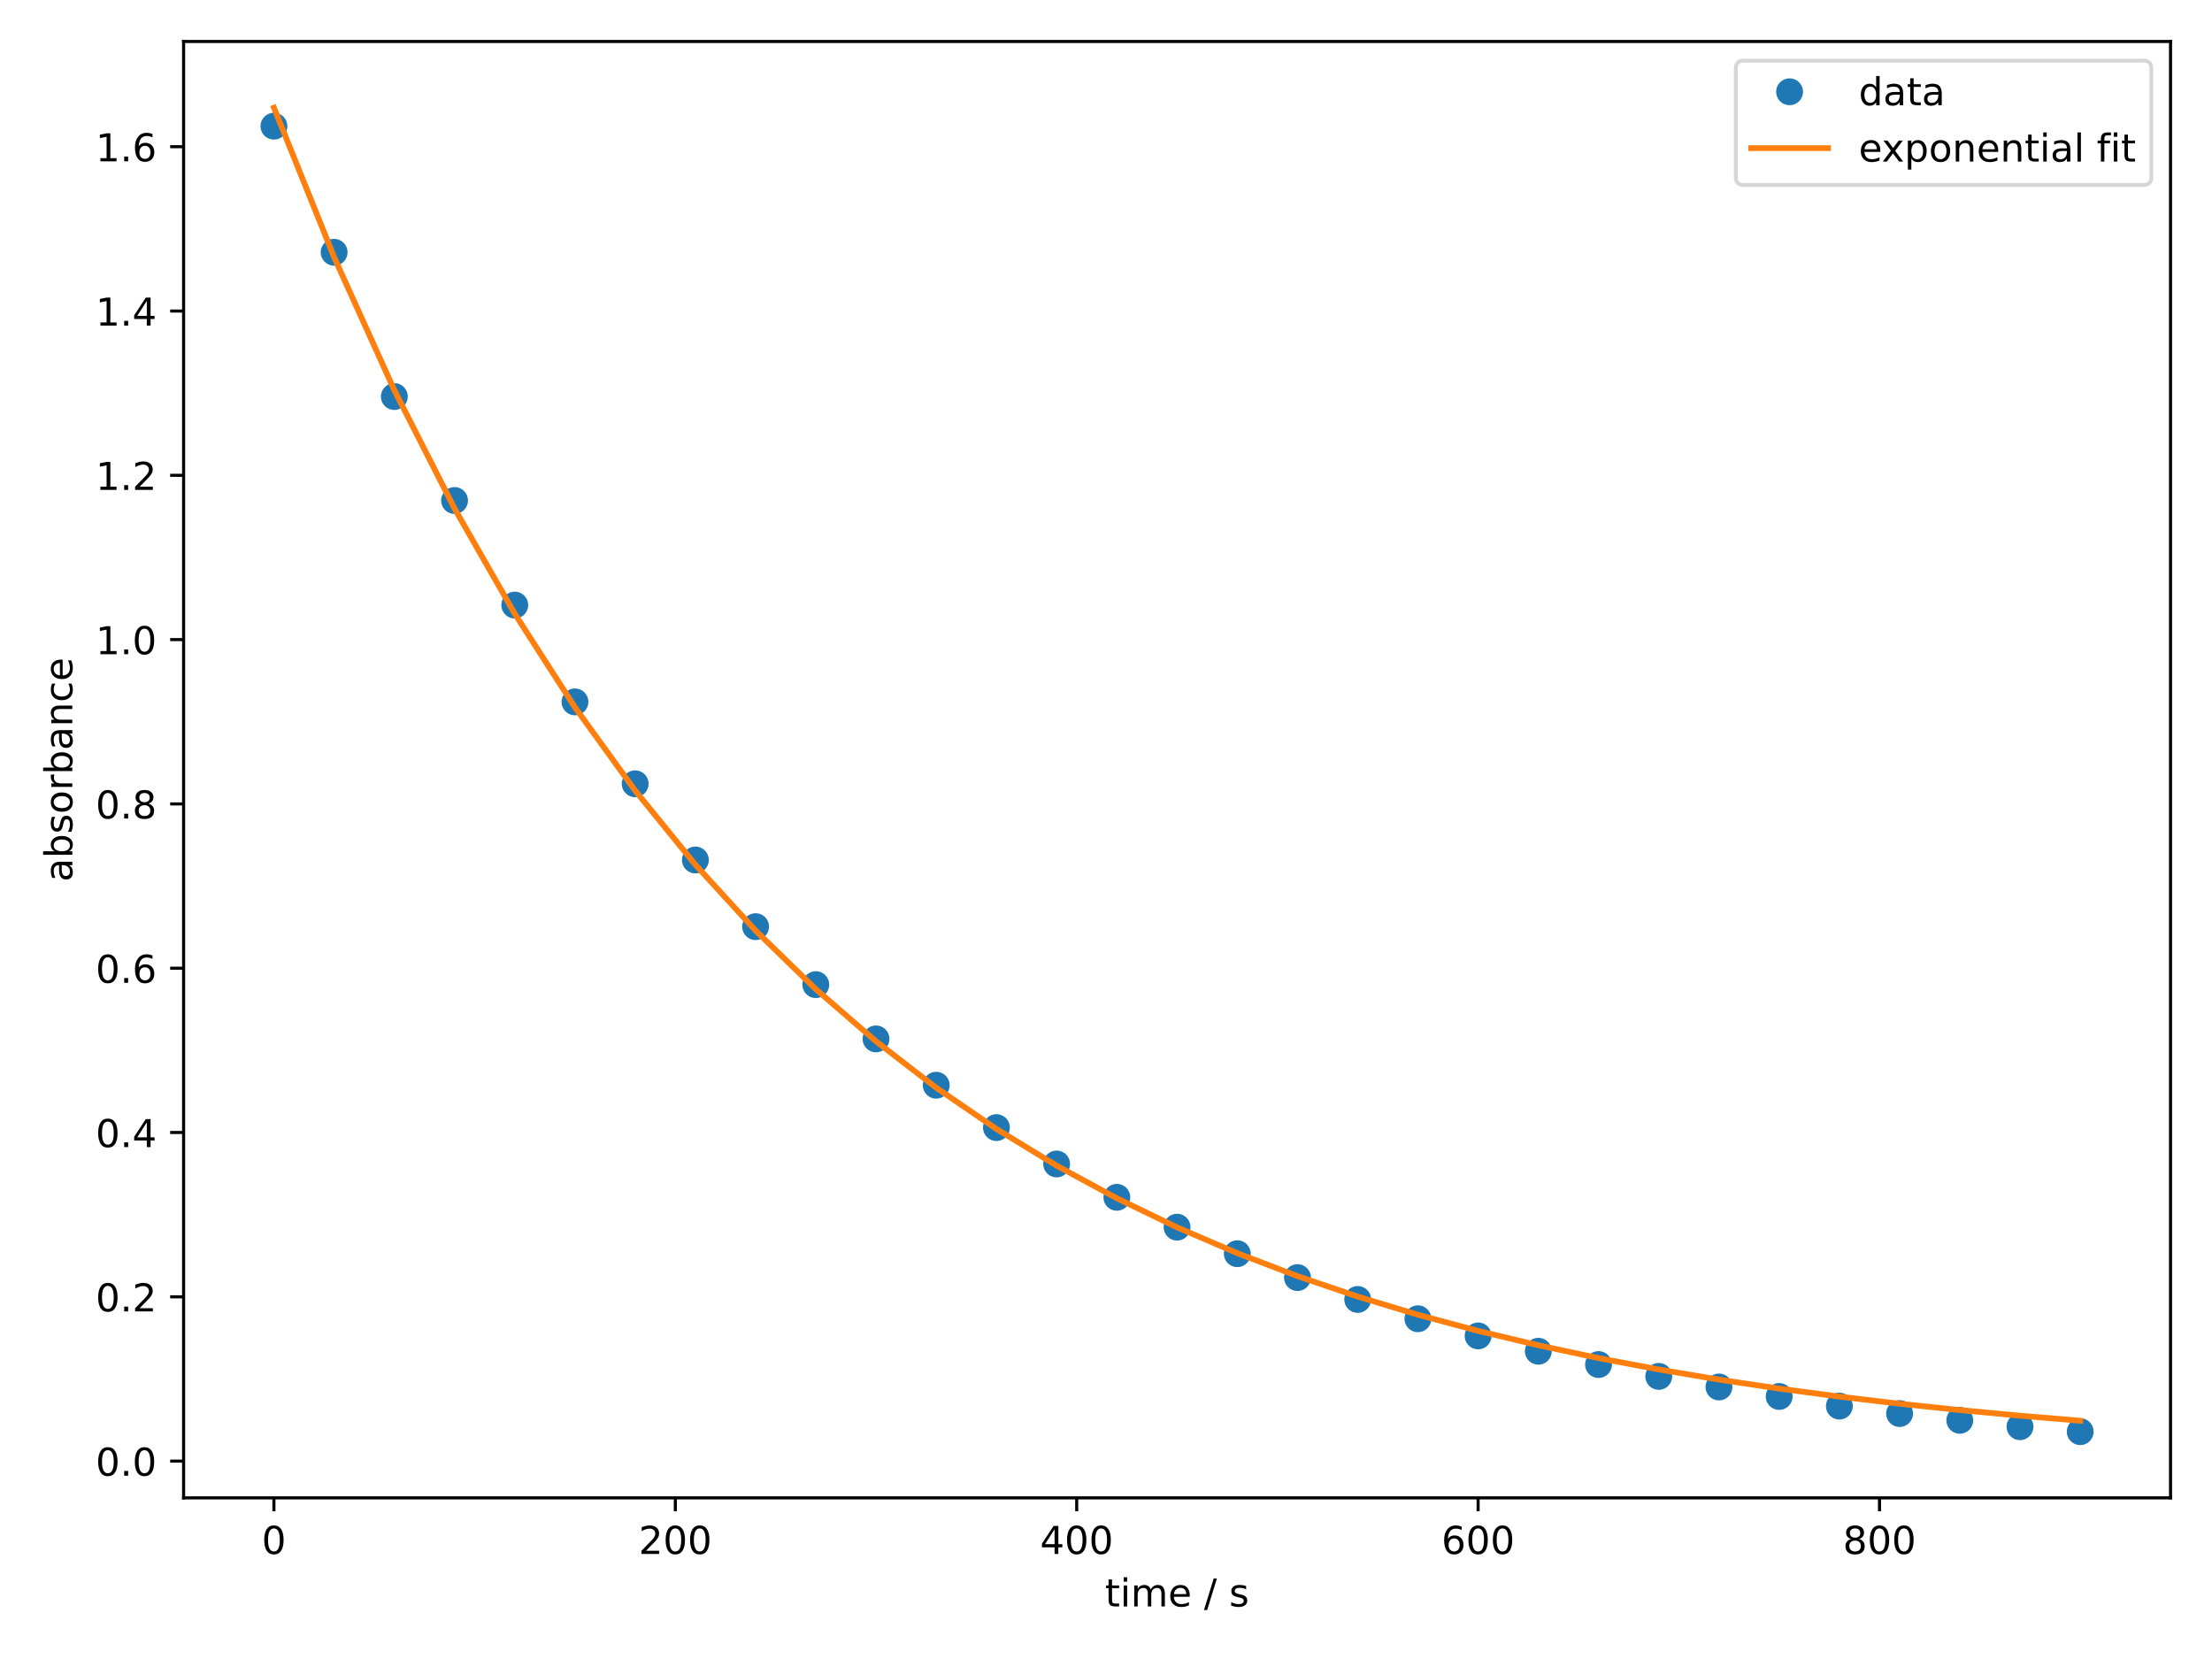
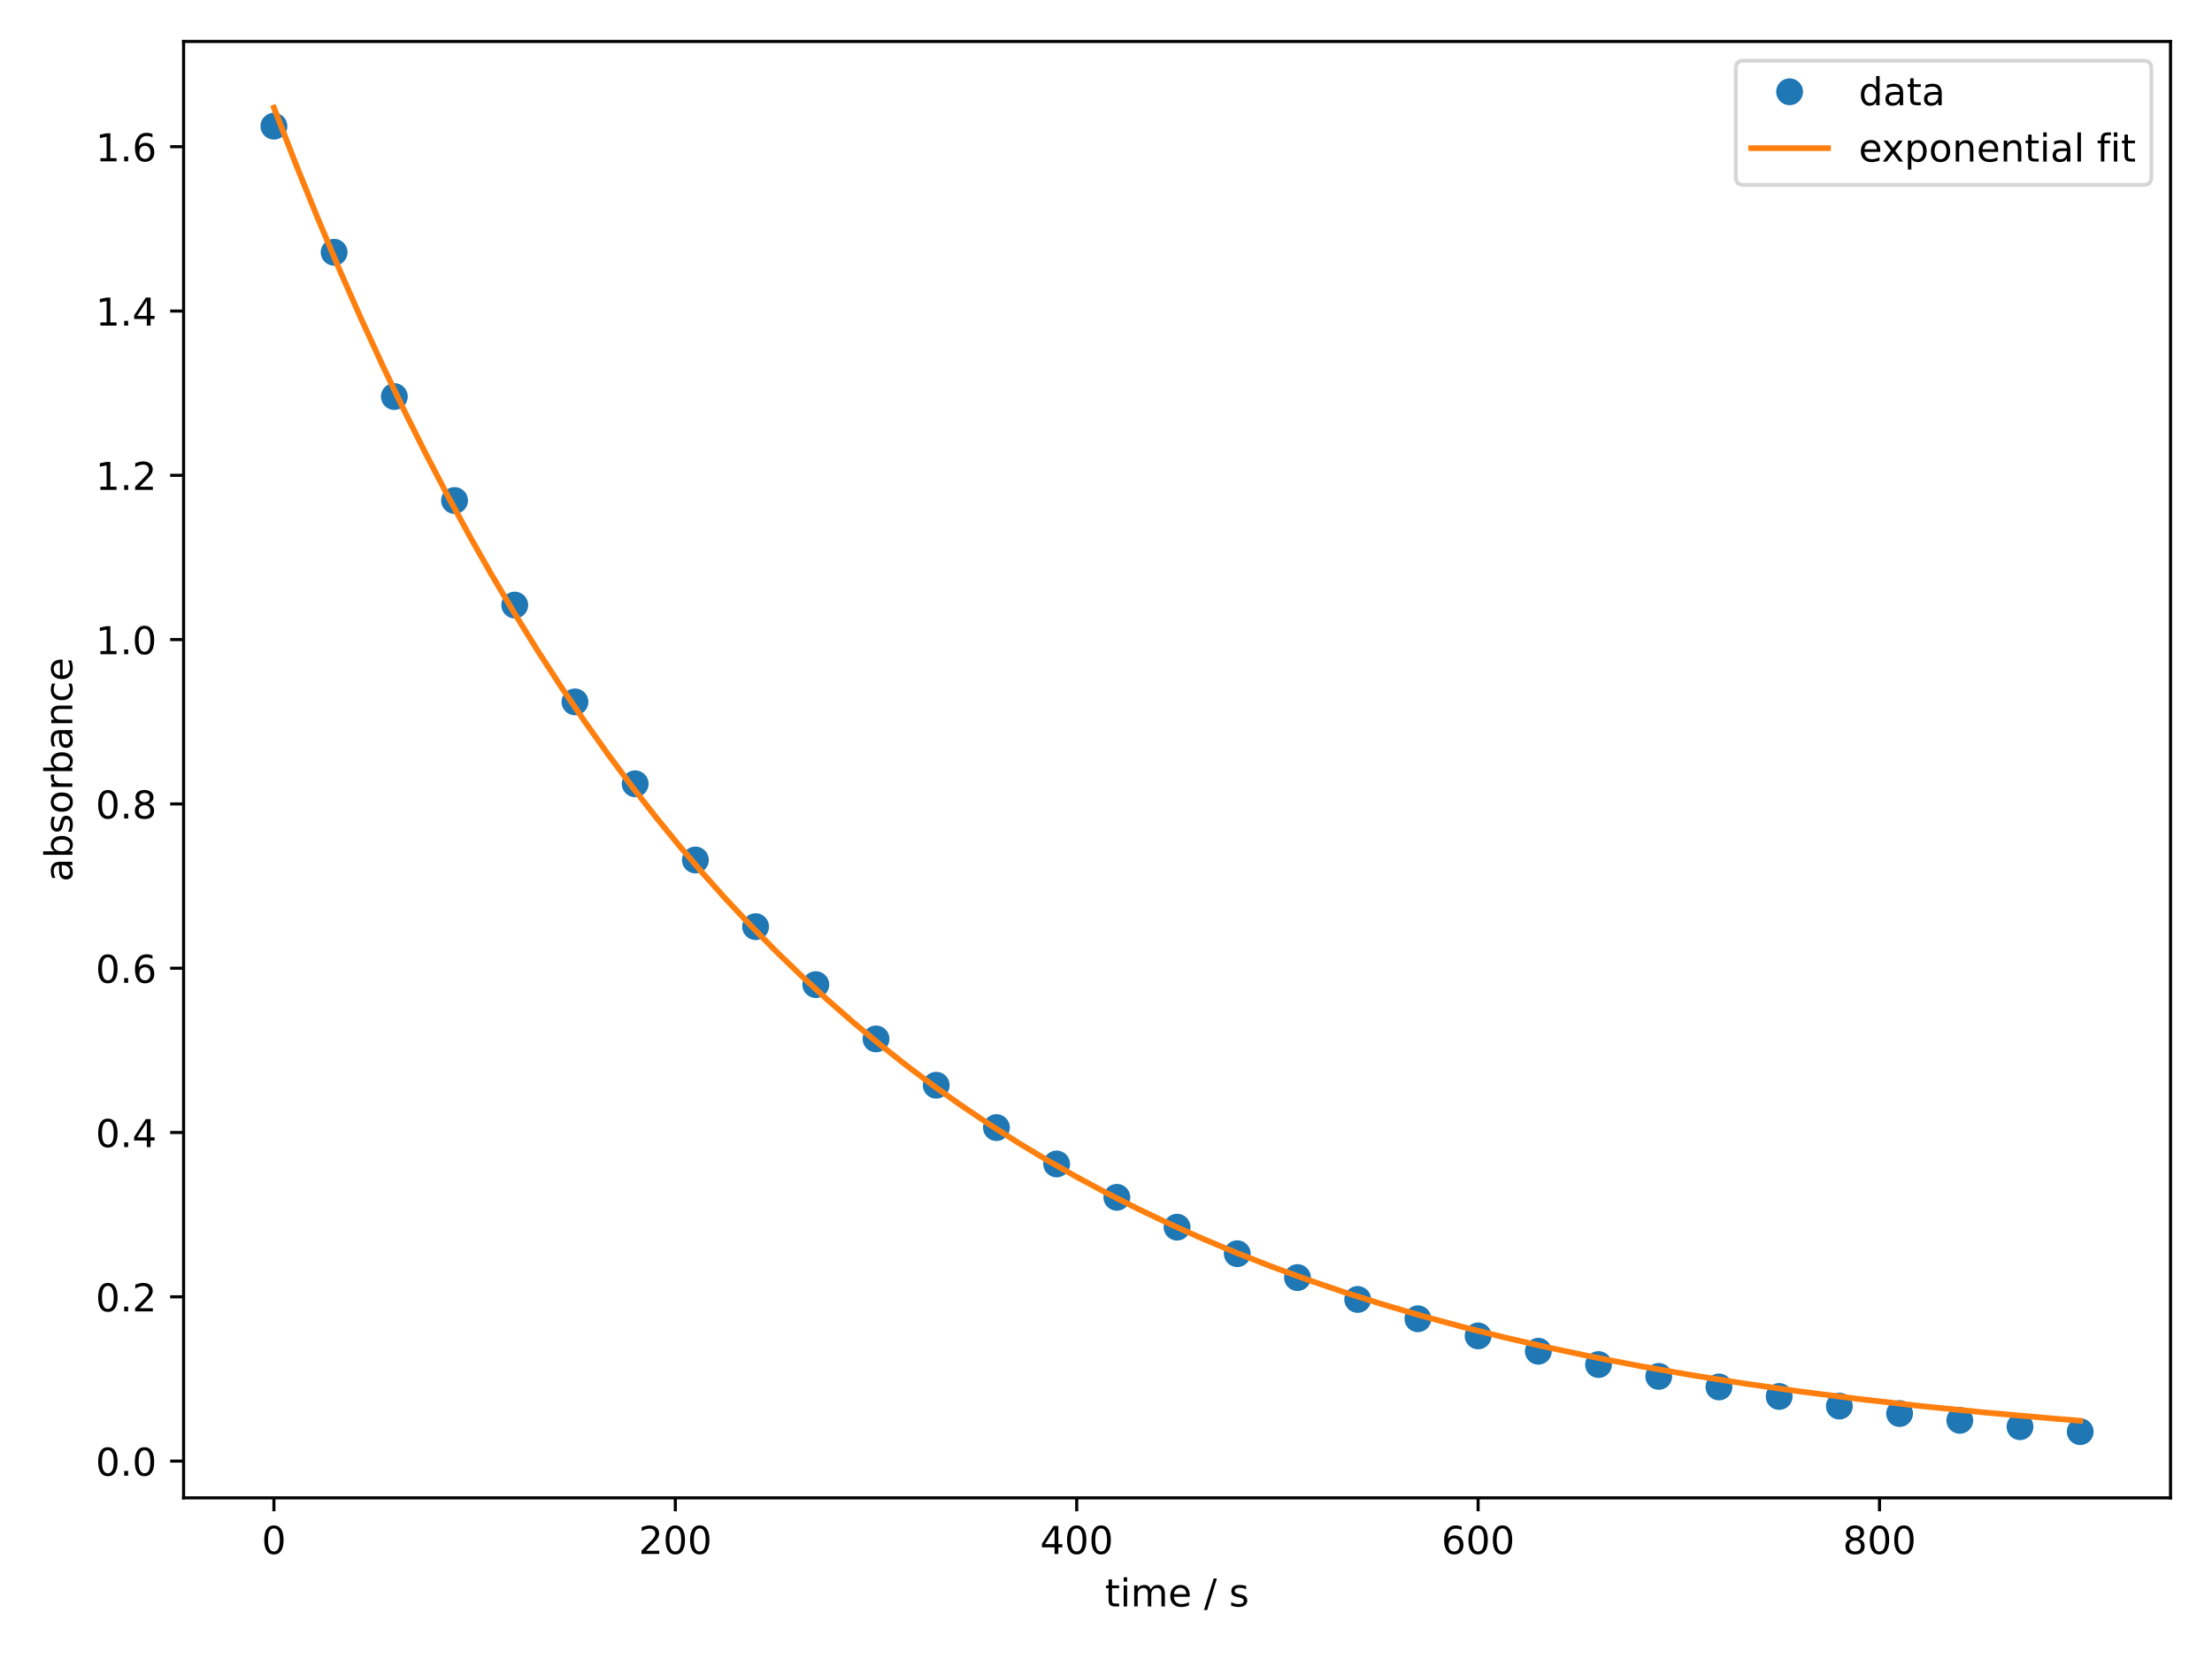
<svg xmlns="http://www.w3.org/2000/svg" xmlns:xlink="http://www.w3.org/1999/xlink" width="576pt" height="432pt" viewBox="0 0 576 432" version="1.1">
  <defs>
    <style type="text/css">*{stroke-linejoin: round; stroke-linecap: butt}</style>
  </defs>
  <g id="figure_1">
    <g id="patch_1">
      <path d="M 0 432  L 576 432  L 576 0  L 0 0  z " style="fill: #ffffff" />
    </g>
    <g id="axes_1">
      <g id="patch_2">
        <path d="M 47.81 390.04  L 565.2 390.04  L 565.2 10.8  L 47.81 10.8  z " style="fill: #ffffff" />
      </g>
      <g id="matplotlib.axis_1">
        <g id="xtick_1">
          <g id="line2d_1">
            <defs>
-               <path id="mfb42171ed2" d="M 0 0  L 0 3.5  " style="stroke: #000000; stroke-width: 0.8" />
-             </defs>
-             <g>
-               <use xlink:href="#mfb42171ed2" x="71.328" y="390.04" style="stroke: #000000; stroke-width: 0.8" />
+               <path id="m2da21fbf40" d="M 0 0  L 0 3.5  " style="stroke: #000000; stroke-width: 0.8" />
+             </defs>
+             <g>
+               <use xlink:href="#m2da21fbf40" x="71.328" y="390.04" style="stroke: #000000; stroke-width: 0.8" />
            </g>
          </g>
          <g id="text_1">
            <g transform="translate(68.14648 404.6384) scale(0.1 -0.1)">
              <defs>
                <path id="DejaVuSans-30" d="M 2034 4250  Q 1547 4250 1301 3770  Q 1056 3291 1056 2328  Q 1056 1369 1301 889  Q 1547 409 2034 409  Q 2525 409 2770 889  Q 3016 1369 3016 2328  Q 3016 3291 2770 3770  Q 2525 4250 2034 4250  z M 2034 4750  Q 2819 4750 3233 4129  Q 3647 3509 3647 2328  Q 3647 1150 3233 529  Q 2819 -91 2034 -91  Q 1250 -91 836 529  Q 422 1150 422 2328  Q 422 3509 836 4129  Q 1250 4750 2034 4750  z " transform="scale(0.015625)" />
              </defs>
              <use xlink:href="#DejaVuSans-30" />
            </g>
          </g>
        </g>
        <g id="xtick_2">
          <g id="line2d_2">
            <g>
-               <use xlink:href="#mfb42171ed2" x="175.851" y="390.04" style="stroke: #000000; stroke-width: 0.8" />
+               <use xlink:href="#m2da21fbf40" x="175.851" y="390.04" style="stroke: #000000; stroke-width: 0.8" />
            </g>
          </g>
          <g id="text_2">
            <g transform="translate(166.3072 404.6384) scale(0.1 -0.1)">
              <defs>
                <path id="DejaVuSans-32" d="M 1228 531  L 3431 531  L 3431 0  L 469 0  L 469 531  Q 828 903 1448 1529  Q 2069 2156 2228 2338  Q 2531 2678 2651 2914  Q 2772 3150 2772 3378  Q 2772 3750 2511 3984  Q 2250 4219 1831 4219  Q 1534 4219 1204 4116  Q 875 4013 500 3803  L 500 4441  Q 881 4594 1212 4672  Q 1544 4750 1819 4750  Q 2544 4750 2975 4387  Q 3406 4025 3406 3419  Q 3406 3131 3298 2873  Q 3191 2616 2906 2266  Q 2828 2175 2409 1742  Q 1991 1309 1228 531  z " transform="scale(0.015625)" />
              </defs>
              <use xlink:href="#DejaVuSans-32" />
              <use xlink:href="#DejaVuSans-30" x="63.623" />
              <use xlink:href="#DejaVuSans-30" x="127.246" />
            </g>
          </g>
        </g>
        <g id="xtick_3">
          <g id="line2d_3">
            <g>
-               <use xlink:href="#mfb42171ed2" x="280.374" y="390.04" style="stroke: #000000; stroke-width: 0.8" />
+               <use xlink:href="#m2da21fbf40" x="280.374" y="390.04" style="stroke: #000000; stroke-width: 0.8" />
            </g>
          </g>
          <g id="text_3">
            <g transform="translate(270.8304 404.6384) scale(0.1 -0.1)">
              <defs>
                <path id="DejaVuSans-34" d="M 2419 4116  L 825 1625  L 2419 1625  L 2419 4116  z M 2253 4666  L 3047 4666  L 3047 1625  L 3713 1625  L 3713 1100  L 3047 1100  L 3047 0  L 2419 0  L 2419 1100  L 313 1100  L 313 1709  L 2253 4666  z " transform="scale(0.015625)" />
              </defs>
              <use xlink:href="#DejaVuSans-34" />
              <use xlink:href="#DejaVuSans-30" x="63.623" />
              <use xlink:href="#DejaVuSans-30" x="127.246" />
            </g>
          </g>
        </g>
        <g id="xtick_4">
          <g id="line2d_4">
            <g>
-               <use xlink:href="#mfb42171ed2" x="384.897" y="390.04" style="stroke: #000000; stroke-width: 0.8" />
+               <use xlink:href="#m2da21fbf40" x="384.897" y="390.04" style="stroke: #000000; stroke-width: 0.8" />
            </g>
          </g>
          <g id="text_4">
            <g transform="translate(375.3537 404.6384) scale(0.1 -0.1)">
              <defs>
                <path id="DejaVuSans-36" d="M 2113 2584  Q 1688 2584 1439 2293  Q 1191 2003 1191 1497  Q 1191 994 1439 701  Q 1688 409 2113 409  Q 2538 409 2786 701  Q 3034 994 3034 1497  Q 3034 2003 2786 2293  Q 2538 2584 2113 2584  z M 3366 4563  L 3366 3988  Q 3128 4100 2886 4159  Q 2644 4219 2406 4219  Q 1781 4219 1451 3797  Q 1122 3375 1075 2522  Q 1259 2794 1537 2939  Q 1816 3084 2150 3084  Q 2853 3084 3261 2657  Q 3669 2231 3669 1497  Q 3669 778 3244 343  Q 2819 -91 2113 -91  Q 1303 -91 875 529  Q 447 1150 447 2328  Q 447 3434 972 4092  Q 1497 4750 2381 4750  Q 2619 4750 2861 4703  Q 3103 4656 3366 4563  z " transform="scale(0.015625)" />
              </defs>
              <use xlink:href="#DejaVuSans-36" />
              <use xlink:href="#DejaVuSans-30" x="63.623" />
              <use xlink:href="#DejaVuSans-30" x="127.246" />
            </g>
          </g>
        </g>
        <g id="xtick_5">
          <g id="line2d_5">
            <g>
-               <use xlink:href="#mfb42171ed2" x="489.421" y="390.04" style="stroke: #000000; stroke-width: 0.8" />
+               <use xlink:href="#m2da21fbf40" x="489.421" y="390.04" style="stroke: #000000; stroke-width: 0.8" />
            </g>
          </g>
          <g id="text_5">
            <g transform="translate(479.8769 404.6384) scale(0.1 -0.1)">
              <defs>
                <path id="DejaVuSans-38" d="M 2034 2216  Q 1584 2216 1326 1975  Q 1069 1734 1069 1313  Q 1069 891 1326 650  Q 1584 409 2034 409  Q 2484 409 2743 651  Q 3003 894 3003 1313  Q 3003 1734 2745 1975  Q 2488 2216 2034 2216  z M 1403 2484  Q 997 2584 770 2862  Q 544 3141 544 3541  Q 544 4100 942 4425  Q 1341 4750 2034 4750  Q 2731 4750 3128 4425  Q 3525 4100 3525 3541  Q 3525 3141 3298 2862  Q 3072 2584 2669 2484  Q 3125 2378 3379 2068  Q 3634 1759 3634 1313  Q 3634 634 3220 271  Q 2806 -91 2034 -91  Q 1263 -91 848 271  Q 434 634 434 1313  Q 434 1759 690 2068  Q 947 2378 1403 2484  z M 1172 3481  Q 1172 3119 1398 2916  Q 1625 2713 2034 2713  Q 2441 2713 2670 2916  Q 2900 3119 2900 3481  Q 2900 3844 2670 4047  Q 2441 4250 2034 4250  Q 1625 4250 1398 4047  Q 1172 3844 1172 3481  z " transform="scale(0.015625)" />
              </defs>
              <use xlink:href="#DejaVuSans-38" />
              <use xlink:href="#DejaVuSans-30" x="63.623" />
              <use xlink:href="#DejaVuSans-30" x="127.246" />
            </g>
          </g>
        </g>
        <g id="text_6">
          <g transform="translate(287.7417 418.3166) scale(0.1 -0.1)">
            <defs>
              <path id="DejaVuSans-74" d="M 1172 4494  L 1172 3500  L 2356 3500  L 2356 3053  L 1172 3053  L 1172 1153  Q 1172 725 1289 603  Q 1406 481 1766 481  L 2356 481  L 2356 0  L 1766 0  Q 1100 0 847 248  Q 594 497 594 1153  L 594 3053  L 172 3053  L 172 3500  L 594 3500  L 594 4494  L 1172 4494  z " transform="scale(0.015625)" />
              <path id="DejaVuSans-69" d="M 603 3500  L 1178 3500  L 1178 0  L 603 0  L 603 3500  z M 603 4863  L 1178 4863  L 1178 4134  L 603 4134  L 603 4863  z " transform="scale(0.015625)" />
              <path id="DejaVuSans-6d" d="M 3328 2828  Q 3544 3216 3844 3400  Q 4144 3584 4550 3584  Q 5097 3584 5394 3201  Q 5691 2819 5691 2113  L 5691 0  L 5113 0  L 5113 2094  Q 5113 2597 4934 2840  Q 4756 3084 4391 3084  Q 3944 3084 3684 2787  Q 3425 2491 3425 1978  L 3425 0  L 2847 0  L 2847 2094  Q 2847 2600 2669 2842  Q 2491 3084 2119 3084  Q 1678 3084 1418 2786  Q 1159 2488 1159 1978  L 1159 0  L 581 0  L 581 3500  L 1159 3500  L 1159 2956  Q 1356 3278 1631 3431  Q 1906 3584 2284 3584  Q 2666 3584 2933 3390  Q 3200 3197 3328 2828  z " transform="scale(0.015625)" />
              <path id="DejaVuSans-65" d="M 3597 1894  L 3597 1613  L 953 1613  Q 991 1019 1311 708  Q 1631 397 2203 397  Q 2534 397 2845 478  Q 3156 559 3463 722  L 3463 178  Q 3153 47 2828 -22  Q 2503 -91 2169 -91  Q 1331 -91 842 396  Q 353 884 353 1716  Q 353 2575 817 3079  Q 1281 3584 2069 3584  Q 2775 3584 3186 3129  Q 3597 2675 3597 1894  z M 3022 2063  Q 3016 2534 2758 2815  Q 2500 3097 2075 3097  Q 1594 3097 1305 2825  Q 1016 2553 972 2059  L 3022 2063  z " transform="scale(0.015625)" />
              <path id="DejaVuSans-20" transform="scale(0.015625)" />
              <path id="DejaVuSans-2f" d="M 1625 4666  L 2156 4666  L 531 -594  L 0 -594  L 1625 4666  z " transform="scale(0.015625)" />
              <path id="DejaVuSans-73" d="M 2834 3397  L 2834 2853  Q 2591 2978 2328 3040  Q 2066 3103 1784 3103  Q 1356 3103 1142 2972  Q 928 2841 928 2578  Q 928 2378 1081 2264  Q 1234 2150 1697 2047  L 1894 2003  Q 2506 1872 2764 1633  Q 3022 1394 3022 966  Q 3022 478 2636 193  Q 2250 -91 1575 -91  Q 1294 -91 989 -36  Q 684 19 347 128  L 347 722  Q 666 556 975 473  Q 1284 391 1588 391  Q 1994 391 2212 530  Q 2431 669 2431 922  Q 2431 1156 2273 1281  Q 2116 1406 1581 1522  L 1381 1569  Q 847 1681 609 1914  Q 372 2147 372 2553  Q 372 3047 722 3315  Q 1072 3584 1716 3584  Q 2034 3584 2315 3537  Q 2597 3491 2834 3397  z " transform="scale(0.015625)" />
            </defs>
            <use xlink:href="#DejaVuSans-74" />
            <use xlink:href="#DejaVuSans-69" x="39.209" />
            <use xlink:href="#DejaVuSans-6d" x="66.992" />
            <use xlink:href="#DejaVuSans-65" x="164.404" />
            <use xlink:href="#DejaVuSans-20" x="225.928" />
            <use xlink:href="#DejaVuSans-2f" x="257.715" />
            <use xlink:href="#DejaVuSans-20" x="291.406" />
            <use xlink:href="#DejaVuSans-73" x="323.193" />
          </g>
        </g>
      </g>
      <g id="matplotlib.axis_2">
        <g id="ytick_1">
          <g id="line2d_6">
            <defs>
-               <path id="m03cc828255" d="M 0 0  L -3.5 0  " style="stroke: #000000; stroke-width: 0.8" />
-             </defs>
-             <g>
-               <use xlink:href="#m03cc828255" x="47.81" y="380.468" style="stroke: #000000; stroke-width: 0.8" />
+               <path id="me0fc45cdbb" d="M 0 0  L -3.5 0  " style="stroke: #000000; stroke-width: 0.8" />
+             </defs>
+             <g>
+               <use xlink:href="#me0fc45cdbb" x="47.81" y="380.468" style="stroke: #000000; stroke-width: 0.8" />
            </g>
          </g>
          <g id="text_7">
            <g transform="translate(24.90687 384.2671) scale(0.1 -0.1)">
              <defs>
                <path id="DejaVuSans-2e" d="M 684 794  L 1344 794  L 1344 0  L 684 0  L 684 794  z " transform="scale(0.015625)" />
              </defs>
              <use xlink:href="#DejaVuSans-30" />
              <use xlink:href="#DejaVuSans-2e" x="63.623" />
              <use xlink:href="#DejaVuSans-30" x="95.41" />
            </g>
          </g>
        </g>
        <g id="ytick_2">
          <g id="line2d_7">
            <g>
-               <use xlink:href="#m03cc828255" x="47.81" y="337.685" style="stroke: #000000; stroke-width: 0.8" />
+               <use xlink:href="#me0fc45cdbb" x="47.81" y="337.685" style="stroke: #000000; stroke-width: 0.8" />
            </g>
          </g>
          <g id="text_8">
            <g transform="translate(24.90687 341.4842) scale(0.1 -0.1)">
              <use xlink:href="#DejaVuSans-30" />
              <use xlink:href="#DejaVuSans-2e" x="63.623" />
              <use xlink:href="#DejaVuSans-32" x="95.41" />
            </g>
          </g>
        </g>
        <g id="ytick_3">
          <g id="line2d_8">
            <g>
-               <use xlink:href="#m03cc828255" x="47.81" y="294.902" style="stroke: #000000; stroke-width: 0.8" />
+               <use xlink:href="#me0fc45cdbb" x="47.81" y="294.902" style="stroke: #000000; stroke-width: 0.8" />
            </g>
          </g>
          <g id="text_9">
            <g transform="translate(24.90687 298.7013) scale(0.1 -0.1)">
              <use xlink:href="#DejaVuSans-30" />
              <use xlink:href="#DejaVuSans-2e" x="63.623" />
              <use xlink:href="#DejaVuSans-34" x="95.41" />
            </g>
          </g>
        </g>
        <g id="ytick_4">
          <g id="line2d_9">
            <g>
-               <use xlink:href="#m03cc828255" x="47.81" y="252.119" style="stroke: #000000; stroke-width: 0.8" />
+               <use xlink:href="#me0fc45cdbb" x="47.81" y="252.119" style="stroke: #000000; stroke-width: 0.8" />
            </g>
          </g>
          <g id="text_10">
            <g transform="translate(24.90687 255.9184) scale(0.1 -0.1)">
              <use xlink:href="#DejaVuSans-30" />
              <use xlink:href="#DejaVuSans-2e" x="63.623" />
              <use xlink:href="#DejaVuSans-36" x="95.41" />
            </g>
          </g>
        </g>
        <g id="ytick_5">
          <g id="line2d_10">
            <g>
-               <use xlink:href="#m03cc828255" x="47.81" y="209.336" style="stroke: #000000; stroke-width: 0.8" />
+               <use xlink:href="#me0fc45cdbb" x="47.81" y="209.336" style="stroke: #000000; stroke-width: 0.8" />
            </g>
          </g>
          <g id="text_11">
            <g transform="translate(24.90687 213.1355) scale(0.1 -0.1)">
              <use xlink:href="#DejaVuSans-30" />
              <use xlink:href="#DejaVuSans-2e" x="63.623" />
              <use xlink:href="#DejaVuSans-38" x="95.41" />
            </g>
          </g>
        </g>
        <g id="ytick_6">
          <g id="line2d_11">
            <g>
-               <use xlink:href="#m03cc828255" x="47.81" y="166.553" style="stroke: #000000; stroke-width: 0.8" />
+               <use xlink:href="#me0fc45cdbb" x="47.81" y="166.553" style="stroke: #000000; stroke-width: 0.8" />
            </g>
          </g>
          <g id="text_12">
            <g transform="translate(24.90687 170.3526) scale(0.1 -0.1)">
              <defs>
                <path id="DejaVuSans-31" d="M 794 531  L 1825 531  L 1825 4091  L 703 3866  L 703 4441  L 1819 4666  L 2450 4666  L 2450 531  L 3481 531  L 3481 0  L 794 0  L 794 531  z " transform="scale(0.015625)" />
              </defs>
              <use xlink:href="#DejaVuSans-31" />
              <use xlink:href="#DejaVuSans-2e" x="63.623" />
              <use xlink:href="#DejaVuSans-30" x="95.41" />
            </g>
          </g>
        </g>
        <g id="ytick_7">
          <g id="line2d_12">
            <g>
-               <use xlink:href="#m03cc828255" x="47.81" y="123.771" style="stroke: #000000; stroke-width: 0.8" />
+               <use xlink:href="#me0fc45cdbb" x="47.81" y="123.771" style="stroke: #000000; stroke-width: 0.8" />
            </g>
          </g>
          <g id="text_13">
            <g transform="translate(24.90687 127.5697) scale(0.1 -0.1)">
              <use xlink:href="#DejaVuSans-31" />
              <use xlink:href="#DejaVuSans-2e" x="63.623" />
              <use xlink:href="#DejaVuSans-32" x="95.41" />
            </g>
          </g>
        </g>
        <g id="ytick_8">
          <g id="line2d_13">
            <g>
-               <use xlink:href="#m03cc828255" x="47.81" y="80.988" style="stroke: #000000; stroke-width: 0.8" />
+               <use xlink:href="#me0fc45cdbb" x="47.81" y="80.988" style="stroke: #000000; stroke-width: 0.8" />
            </g>
          </g>
          <g id="text_14">
            <g transform="translate(24.90687 84.78686) scale(0.1 -0.1)">
              <use xlink:href="#DejaVuSans-31" />
              <use xlink:href="#DejaVuSans-2e" x="63.623" />
              <use xlink:href="#DejaVuSans-34" x="95.41" />
            </g>
          </g>
        </g>
        <g id="ytick_9">
          <g id="line2d_14">
            <g>
-               <use xlink:href="#m03cc828255" x="47.81" y="38.205" style="stroke: #000000; stroke-width: 0.8" />
+               <use xlink:href="#me0fc45cdbb" x="47.81" y="38.205" style="stroke: #000000; stroke-width: 0.8" />
            </g>
          </g>
          <g id="text_15">
            <g transform="translate(24.90687 42.00397) scale(0.1 -0.1)">
              <use xlink:href="#DejaVuSans-31" />
              <use xlink:href="#DejaVuSans-2e" x="63.623" />
              <use xlink:href="#DejaVuSans-36" x="95.41" />
            </g>
          </g>
        </g>
        <g id="text_16">
          <g transform="translate(18.82719 229.6106) rotate(-90) scale(0.1 -0.1)">
            <defs>
              <path id="DejaVuSans-61" d="M 2194 1759  Q 1497 1759 1228 1600  Q 959 1441 959 1056  Q 959 750 1161 570  Q 1363 391 1709 391  Q 2188 391 2477 730  Q 2766 1069 2766 1631  L 2766 1759  L 2194 1759  z M 3341 1997  L 3341 0  L 2766 0  L 2766 531  Q 2569 213 2275 61  Q 1981 -91 1556 -91  Q 1019 -91 701 211  Q 384 513 384 1019  Q 384 1609 779 1909  Q 1175 2209 1959 2209  L 2766 2209  L 2766 2266  Q 2766 2663 2505 2880  Q 2244 3097 1772 3097  Q 1472 3097 1187 3025  Q 903 2953 641 2809  L 641 3341  Q 956 3463 1253 3523  Q 1550 3584 1831 3584  Q 2591 3584 2966 3190  Q 3341 2797 3341 1997  z " transform="scale(0.015625)" />
              <path id="DejaVuSans-62" d="M 3116 1747  Q 3116 2381 2855 2742  Q 2594 3103 2138 3103  Q 1681 3103 1420 2742  Q 1159 2381 1159 1747  Q 1159 1113 1420 752  Q 1681 391 2138 391  Q 2594 391 2855 752  Q 3116 1113 3116 1747  z M 1159 2969  Q 1341 3281 1617 3432  Q 1894 3584 2278 3584  Q 2916 3584 3314 3078  Q 3713 2572 3713 1747  Q 3713 922 3314 415  Q 2916 -91 2278 -91  Q 1894 -91 1617 61  Q 1341 213 1159 525  L 1159 0  L 581 0  L 581 4863  L 1159 4863  L 1159 2969  z " transform="scale(0.015625)" />
              <path id="DejaVuSans-6f" d="M 1959 3097  Q 1497 3097 1228 2736  Q 959 2375 959 1747  Q 959 1119 1226 758  Q 1494 397 1959 397  Q 2419 397 2687 759  Q 2956 1122 2956 1747  Q 2956 2369 2687 2733  Q 2419 3097 1959 3097  z M 1959 3584  Q 2709 3584 3137 3096  Q 3566 2609 3566 1747  Q 3566 888 3137 398  Q 2709 -91 1959 -91  Q 1206 -91 779 398  Q 353 888 353 1747  Q 353 2609 779 3096  Q 1206 3584 1959 3584  z " transform="scale(0.015625)" />
              <path id="DejaVuSans-72" d="M 2631 2963  Q 2534 3019 2420 3045  Q 2306 3072 2169 3072  Q 1681 3072 1420 2755  Q 1159 2438 1159 1844  L 1159 0  L 581 0  L 581 3500  L 1159 3500  L 1159 2956  Q 1341 3275 1631 3429  Q 1922 3584 2338 3584  Q 2397 3584 2469 3576  Q 2541 3569 2628 3553  L 2631 2963  z " transform="scale(0.015625)" />
              <path id="DejaVuSans-6e" d="M 3513 2113  L 3513 0  L 2938 0  L 2938 2094  Q 2938 2591 2744 2837  Q 2550 3084 2163 3084  Q 1697 3084 1428 2787  Q 1159 2491 1159 1978  L 1159 0  L 581 0  L 581 3500  L 1159 3500  L 1159 2956  Q 1366 3272 1645 3428  Q 1925 3584 2291 3584  Q 2894 3584 3203 3211  Q 3513 2838 3513 2113  z " transform="scale(0.015625)" />
              <path id="DejaVuSans-63" d="M 3122 3366  L 3122 2828  Q 2878 2963 2633 3030  Q 2388 3097 2138 3097  Q 1578 3097 1268 2742  Q 959 2388 959 1747  Q 959 1106 1268 751  Q 1578 397 2138 397  Q 2388 397 2633 464  Q 2878 531 3122 666  L 3122 134  Q 2881 22 2623 -34  Q 2366 -91 2075 -91  Q 1284 -91 818 406  Q 353 903 353 1747  Q 353 2603 823 3093  Q 1294 3584 2113 3584  Q 2378 3584 2631 3529  Q 2884 3475 3122 3366  z " transform="scale(0.015625)" />
            </defs>
            <use xlink:href="#DejaVuSans-61" />
            <use xlink:href="#DejaVuSans-62" x="61.279" />
            <use xlink:href="#DejaVuSans-73" x="124.756" />
            <use xlink:href="#DejaVuSans-6f" x="176.855" />
            <use xlink:href="#DejaVuSans-72" x="238.037" />
            <use xlink:href="#DejaVuSans-62" x="279.15" />
            <use xlink:href="#DejaVuSans-61" x="342.627" />
            <use xlink:href="#DejaVuSans-6e" x="403.906" />
            <use xlink:href="#DejaVuSans-63" x="467.285" />
            <use xlink:href="#DejaVuSans-65" x="522.266" />
          </g>
        </g>
      </g>
      <g id="line2d_15">
        <defs>
-           <path id="m4d37e00e6c" d="M 0 3  C 0.796 3 1.559 2.684 2.121 2.121  C 2.684 1.559 3 0.796 3 0  C 3 -0.796 2.684 -1.559 2.121 -2.121  C 1.559 -2.684 0.796 -3 0 -3  C -0.796 -3 -1.559 -2.684 -2.121 -2.121  C -2.684 -1.559 -3 -0.796 -3 0  C -3 0.796 -2.684 1.559 -2.121 2.121  C -1.559 2.684 -0.796 3 0 3  z " style="stroke: #1f77b4" />
+           <path id="ma8ad323455" d="M 0 3  C 0.796 3 1.559 2.684 2.121 2.121  C 2.684 1.559 3 0.796 3 0  C 3 -0.796 2.684 -1.559 2.121 -2.121  C 1.559 -2.684 0.796 -3 0 -3  C -0.796 -3 -1.559 -2.684 -2.121 -2.121  C -2.684 -1.559 -3 -0.796 -3 0  C -3 0.796 -2.684 1.559 -2.121 2.121  C -1.559 2.684 -0.796 3 0 3  z " style="stroke: #1f77b4" />
        </defs>
-         <g clip-path="url(#p0affd4572d)">
-           <use xlink:href="#m4d37e00e6c" x="71.328" y="32.853" style="fill: #1f77b4; stroke: #1f77b4" />
-           <use xlink:href="#m4d37e00e6c" x="87.006" y="65.695" style="fill: #1f77b4; stroke: #1f77b4" />
-           <use xlink:href="#m4d37e00e6c" x="102.685" y="103.26" style="fill: #1f77b4; stroke: #1f77b4" />
-           <use xlink:href="#m4d37e00e6c" x="118.363" y="130.329" style="fill: #1f77b4; stroke: #1f77b4" />
-           <use xlink:href="#m4d37e00e6c" x="134.042" y="157.56" style="fill: #1f77b4; stroke: #1f77b4" />
-           <use xlink:href="#m4d37e00e6c" x="149.72" y="182.77" style="fill: #1f77b4; stroke: #1f77b4" />
-           <use xlink:href="#m4d37e00e6c" x="165.399" y="204.099" style="fill: #1f77b4; stroke: #1f77b4" />
-           <use xlink:href="#m4d37e00e6c" x="181.077" y="223.937" style="fill: #1f77b4; stroke: #1f77b4" />
-           <use xlink:href="#m4d37e00e6c" x="196.756" y="241.297" style="fill: #1f77b4; stroke: #1f77b4" />
-           <use xlink:href="#m4d37e00e6c" x="212.434" y="256.396" style="fill: #1f77b4; stroke: #1f77b4" />
-           <use xlink:href="#m4d37e00e6c" x="228.113" y="270.532" style="fill: #1f77b4; stroke: #1f77b4" />
-           <use xlink:href="#m4d37e00e6c" x="243.791" y="282.59" style="fill: #1f77b4; stroke: #1f77b4" />
-           <use xlink:href="#m4d37e00e6c" x="259.47" y="293.623" style="fill: #1f77b4; stroke: #1f77b4" />
-           <use xlink:href="#m4d37e00e6c" x="275.148" y="303.095" style="fill: #1f77b4; stroke: #1f77b4" />
-           <use xlink:href="#m4d37e00e6c" x="290.827" y="311.779" style="fill: #1f77b4; stroke: #1f77b4" />
-           <use xlink:href="#m4d37e00e6c" x="306.505" y="319.552" style="fill: #1f77b4; stroke: #1f77b4" />
-           <use xlink:href="#m4d37e00e6c" x="322.183" y="326.462" style="fill: #1f77b4; stroke: #1f77b4" />
-           <use xlink:href="#m4d37e00e6c" x="337.862" y="332.683" style="fill: #1f77b4; stroke: #1f77b4" />
-           <use xlink:href="#m4d37e00e6c" x="353.54" y="338.374" style="fill: #1f77b4; stroke: #1f77b4" />
-           <use xlink:href="#m4d37e00e6c" x="369.219" y="343.406" style="fill: #1f77b4; stroke: #1f77b4" />
-           <use xlink:href="#m4d37e00e6c" x="384.897" y="347.866" style="fill: #1f77b4; stroke: #1f77b4" />
-           <use xlink:href="#m4d37e00e6c" x="400.576" y="351.86" style="fill: #1f77b4; stroke: #1f77b4" />
-           <use xlink:href="#m4d37e00e6c" x="416.254" y="355.328" style="fill: #1f77b4; stroke: #1f77b4" />
-           <use xlink:href="#m4d37e00e6c" x="431.933" y="358.41" style="fill: #1f77b4; stroke: #1f77b4" />
-           <use xlink:href="#m4d37e00e6c" x="447.611" y="361.162" style="fill: #1f77b4; stroke: #1f77b4" />
-           <use xlink:href="#m4d37e00e6c" x="463.29" y="363.641" style="fill: #1f77b4; stroke: #1f77b4" />
-           <use xlink:href="#m4d37e00e6c" x="478.968" y="366.146" style="fill: #1f77b4; stroke: #1f77b4" />
-           <use xlink:href="#m4d37e00e6c" x="494.647" y="368.084" style="fill: #1f77b4; stroke: #1f77b4" />
-           <use xlink:href="#m4d37e00e6c" x="510.325" y="369.85" style="fill: #1f77b4; stroke: #1f77b4" />
-           <use xlink:href="#m4d37e00e6c" x="526.004" y="371.515" style="fill: #1f77b4; stroke: #1f77b4" />
-           <use xlink:href="#m4d37e00e6c" x="541.682" y="372.802" style="fill: #1f77b4; stroke: #1f77b4" />
+         <g clip-path="url(#pc9f6e5fc0d)">
+           <use xlink:href="#ma8ad323455" x="71.328" y="32.853" style="fill: #1f77b4; stroke: #1f77b4" />
+           <use xlink:href="#ma8ad323455" x="87.006" y="65.695" style="fill: #1f77b4; stroke: #1f77b4" />
+           <use xlink:href="#ma8ad323455" x="102.685" y="103.26" style="fill: #1f77b4; stroke: #1f77b4" />
+           <use xlink:href="#ma8ad323455" x="118.363" y="130.329" style="fill: #1f77b4; stroke: #1f77b4" />
+           <use xlink:href="#ma8ad323455" x="134.042" y="157.56" style="fill: #1f77b4; stroke: #1f77b4" />
+           <use xlink:href="#ma8ad323455" x="149.72" y="182.77" style="fill: #1f77b4; stroke: #1f77b4" />
+           <use xlink:href="#ma8ad323455" x="165.399" y="204.099" style="fill: #1f77b4; stroke: #1f77b4" />
+           <use xlink:href="#ma8ad323455" x="181.077" y="223.937" style="fill: #1f77b4; stroke: #1f77b4" />
+           <use xlink:href="#ma8ad323455" x="196.756" y="241.297" style="fill: #1f77b4; stroke: #1f77b4" />
+           <use xlink:href="#ma8ad323455" x="212.434" y="256.396" style="fill: #1f77b4; stroke: #1f77b4" />
+           <use xlink:href="#ma8ad323455" x="228.113" y="270.532" style="fill: #1f77b4; stroke: #1f77b4" />
+           <use xlink:href="#ma8ad323455" x="243.791" y="282.59" style="fill: #1f77b4; stroke: #1f77b4" />
+           <use xlink:href="#ma8ad323455" x="259.47" y="293.623" style="fill: #1f77b4; stroke: #1f77b4" />
+           <use xlink:href="#ma8ad323455" x="275.148" y="303.095" style="fill: #1f77b4; stroke: #1f77b4" />
+           <use xlink:href="#ma8ad323455" x="290.827" y="311.779" style="fill: #1f77b4; stroke: #1f77b4" />
+           <use xlink:href="#ma8ad323455" x="306.505" y="319.552" style="fill: #1f77b4; stroke: #1f77b4" />
+           <use xlink:href="#ma8ad323455" x="322.183" y="326.462" style="fill: #1f77b4; stroke: #1f77b4" />
+           <use xlink:href="#ma8ad323455" x="337.862" y="332.683" style="fill: #1f77b4; stroke: #1f77b4" />
+           <use xlink:href="#ma8ad323455" x="353.54" y="338.374" style="fill: #1f77b4; stroke: #1f77b4" />
+           <use xlink:href="#ma8ad323455" x="369.219" y="343.406" style="fill: #1f77b4; stroke: #1f77b4" />
+           <use xlink:href="#ma8ad323455" x="384.897" y="347.866" style="fill: #1f77b4; stroke: #1f77b4" />
+           <use xlink:href="#ma8ad323455" x="400.576" y="351.86" style="fill: #1f77b4; stroke: #1f77b4" />
+           <use xlink:href="#ma8ad323455" x="416.254" y="355.328" style="fill: #1f77b4; stroke: #1f77b4" />
+           <use xlink:href="#ma8ad323455" x="431.933" y="358.41" style="fill: #1f77b4; stroke: #1f77b4" />
+           <use xlink:href="#ma8ad323455" x="447.611" y="361.162" style="fill: #1f77b4; stroke: #1f77b4" />
+           <use xlink:href="#ma8ad323455" x="463.29" y="363.641" style="fill: #1f77b4; stroke: #1f77b4" />
+           <use xlink:href="#ma8ad323455" x="478.968" y="366.146" style="fill: #1f77b4; stroke: #1f77b4" />
+           <use xlink:href="#ma8ad323455" x="494.647" y="368.084" style="fill: #1f77b4; stroke: #1f77b4" />
+           <use xlink:href="#ma8ad323455" x="510.325" y="369.85" style="fill: #1f77b4; stroke: #1f77b4" />
+           <use xlink:href="#ma8ad323455" x="526.004" y="371.515" style="fill: #1f77b4; stroke: #1f77b4" />
+           <use xlink:href="#ma8ad323455" x="541.682" y="372.802" style="fill: #1f77b4; stroke: #1f77b4" />
        </g>
      </g>
      <g id="line2d_16">
-         <path d="M 71.328 28.038  L 87.006 66.973  L 102.685 101.607  L 118.363 132.414  L 134.042 159.818  L 149.72 184.195  L 165.399 205.878  L 181.077 225.166  L 196.756 242.323  L 212.434 257.585  L 228.113 271.161  L 243.791 283.237  L 259.47 293.978  L 275.148 303.533  L 290.827 312.033  L 306.505 319.593  L 322.183 326.318  L 337.862 332.301  L 353.54 337.622  L 369.219 342.355  L 384.897 346.566  L 400.576 350.311  L 416.254 353.643  L 431.933 356.606  L 447.611 359.242  L 463.29 361.587  L 478.968 363.673  L 494.647 365.529  L 510.325 367.179  L 526.004 368.647  L 541.682 369.953  " clip-path="url(#p0affd4572d)" style="fill: none; stroke: #ff7f0e; stroke-width: 1.5; stroke-linecap: square" />
+         <path d="M 71.328 28.038  L 76.978 42.597  L 82.628 56.554  L 88.277 69.935  L 93.927 82.763  L 99.577 95.061  L 105.227 106.851  L 110.877 118.154  L 116.527 128.99  L 122.177 139.378  L 127.827 149.338  L 133.948 159.663  L 140.068 169.527  L 146.189 178.951  L 152.31 187.953  L 158.43 196.554  L 164.551 204.77  L 170.672 212.619  L 176.793 220.118  L 182.913 227.281  L 189.034 234.125  L 195.626 241.153  L 202.217 247.844  L 208.809 254.213  L 215.4 260.277  L 221.992 266.049  L 229.054 271.927  L 236.117 277.502  L 243.179 282.791  L 250.241 287.809  L 257.775 292.877  L 265.308 297.668  L 272.841 302.197  L 280.374 306.478  L 288.378 310.77  L 296.382 314.814  L 304.857 318.84  L 313.332 322.619  L 322.278 326.356  L 331.223 329.853  L 340.64 333.289  L 350.056 336.493  L 359.944 339.622  L 370.302 342.662  L 381.131 345.599  L 391.96 348.307  L 403.26 350.91  L 415.03 353.397  L 427.272 355.761  L 440.455 358.077  L 454.109 360.248  L 468.704 362.335  L 483.771 364.265  L 499.779 366.09  L 516.729 367.799  L 535.091 369.423  L 541.682 369.953  L 541.682 369.953  " clip-path="url(#pc9f6e5fc0d)" style="fill: none; stroke: #ff7f0e; stroke-width: 1.5; stroke-linecap: square" />
      </g>
      <g id="patch_3">
        <path d="M 47.81 390.04  L 47.81 10.8  " style="fill: none; stroke: #000000; stroke-width: 0.8; stroke-linejoin: miter; stroke-linecap: square" />
      </g>
      <g id="patch_4">
        <path d="M 565.2 390.04  L 565.2 10.8  " style="fill: none; stroke: #000000; stroke-width: 0.8; stroke-linejoin: miter; stroke-linecap: square" />
      </g>
      <g id="patch_5">
        <path d="M 47.81 390.04  L 565.2 390.04  " style="fill: none; stroke: #000000; stroke-width: 0.8; stroke-linejoin: miter; stroke-linecap: square" />
      </g>
      <g id="patch_6">
        <path d="M 47.81 10.8  L 565.2 10.8  " style="fill: none; stroke: #000000; stroke-width: 0.8; stroke-linejoin: miter; stroke-linecap: square" />
      </g>
      <g id="legend_1">
        <g id="patch_7">
          <path d="M 454.006 48.156  L 558.2 48.156  Q 560.2 48.156 560.2 46.156  L 560.2 17.8  Q 560.2 15.8 558.2 15.8  L 454.006 15.8  Q 452.006 15.8 452.006 17.8  L 452.006 46.156  Q 452.006 48.156 454.006 48.156  z " style="fill: #ffffff; opacity: 0.8; stroke: #cccccc; stroke-linejoin: miter" />
        </g>
        <g id="line2d_17">
          <g>
-             <use xlink:href="#m4d37e00e6c" x="466.006" y="23.898" style="fill: #1f77b4; stroke: #1f77b4" />
+             <use xlink:href="#ma8ad323455" x="466.006" y="23.898" style="fill: #1f77b4; stroke: #1f77b4" />
          </g>
        </g>
        <g id="text_17">
          <g transform="translate(484.0063 27.39844) scale(0.1 -0.1)">
            <defs>
              <path id="DejaVuSans-64" d="M 2906 2969  L 2906 4863  L 3481 4863  L 3481 0  L 2906 0  L 2906 525  Q 2725 213 2448 61  Q 2172 -91 1784 -91  Q 1150 -91 751 415  Q 353 922 353 1747  Q 353 2572 751 3078  Q 1150 3584 1784 3584  Q 2172 3584 2448 3432  Q 2725 3281 2906 2969  z M 947 1747  Q 947 1113 1208 752  Q 1469 391 1925 391  Q 2381 391 2643 752  Q 2906 1113 2906 1747  Q 2906 2381 2643 2742  Q 2381 3103 1925 3103  Q 1469 3103 1208 2742  Q 947 2381 947 1747  z " transform="scale(0.015625)" />
            </defs>
            <use xlink:href="#DejaVuSans-64" />
            <use xlink:href="#DejaVuSans-61" x="63.477" />
            <use xlink:href="#DejaVuSans-74" x="124.756" />
            <use xlink:href="#DejaVuSans-61" x="163.965" />
          </g>
        </g>
        <g id="line2d_18">
          <path d="M 456.006 38.577  L 466.006 38.577  L 476.006 38.577  " style="fill: none; stroke: #ff7f0e; stroke-width: 1.5; stroke-linecap: square" />
        </g>
        <g id="text_18">
          <g transform="translate(484.0063 42.07656) scale(0.1 -0.1)">
            <defs>
              <path id="DejaVuSans-78" d="M 3513 3500  L 2247 1797  L 3578 0  L 2900 0  L 1881 1375  L 863 0  L 184 0  L 1544 1831  L 300 3500  L 978 3500  L 1906 2253  L 2834 3500  L 3513 3500  z " transform="scale(0.015625)" />
              <path id="DejaVuSans-70" d="M 1159 525  L 1159 -1331  L 581 -1331  L 581 3500  L 1159 3500  L 1159 2969  Q 1341 3281 1617 3432  Q 1894 3584 2278 3584  Q 2916 3584 3314 3078  Q 3713 2572 3713 1747  Q 3713 922 3314 415  Q 2916 -91 2278 -91  Q 1894 -91 1617 61  Q 1341 213 1159 525  z M 3116 1747  Q 3116 2381 2855 2742  Q 2594 3103 2138 3103  Q 1681 3103 1420 2742  Q 1159 2381 1159 1747  Q 1159 1113 1420 752  Q 1681 391 2138 391  Q 2594 391 2855 752  Q 3116 1113 3116 1747  z " transform="scale(0.015625)" />
              <path id="DejaVuSans-6c" d="M 603 4863  L 1178 4863  L 1178 0  L 603 0  L 603 4863  z " transform="scale(0.015625)" />
              <path id="DejaVuSans-66" d="M 2375 4863  L 2375 4384  L 1825 4384  Q 1516 4384 1395 4259  Q 1275 4134 1275 3809  L 1275 3500  L 2222 3500  L 2222 3053  L 1275 3053  L 1275 0  L 697 0  L 697 3053  L 147 3053  L 147 3500  L 697 3500  L 697 3744  Q 697 4328 969 4595  Q 1241 4863 1831 4863  L 2375 4863  z " transform="scale(0.015625)" />
            </defs>
            <use xlink:href="#DejaVuSans-65" />
            <use xlink:href="#DejaVuSans-78" x="59.773" />
            <use xlink:href="#DejaVuSans-70" x="118.953" />
            <use xlink:href="#DejaVuSans-6f" x="182.43" />
            <use xlink:href="#DejaVuSans-6e" x="243.611" />
            <use xlink:href="#DejaVuSans-65" x="306.99" />
            <use xlink:href="#DejaVuSans-6e" x="368.514" />
            <use xlink:href="#DejaVuSans-74" x="431.893" />
            <use xlink:href="#DejaVuSans-69" x="471.102" />
            <use xlink:href="#DejaVuSans-61" x="498.885" />
            <use xlink:href="#DejaVuSans-6c" x="560.164" />
            <use xlink:href="#DejaVuSans-20" x="587.947" />
            <use xlink:href="#DejaVuSans-66" x="619.734" />
            <use xlink:href="#DejaVuSans-69" x="654.939" />
            <use xlink:href="#DejaVuSans-74" x="682.723" />
          </g>
        </g>
      </g>
    </g>
  </g>
  <defs>
-     <clipPath id="p0affd4572d">
+     <clipPath id="pc9f6e5fc0d">
      <rect x="47.81" y="10.8" width="517.39" height="379.24" />
    </clipPath>
  </defs>
</svg>
